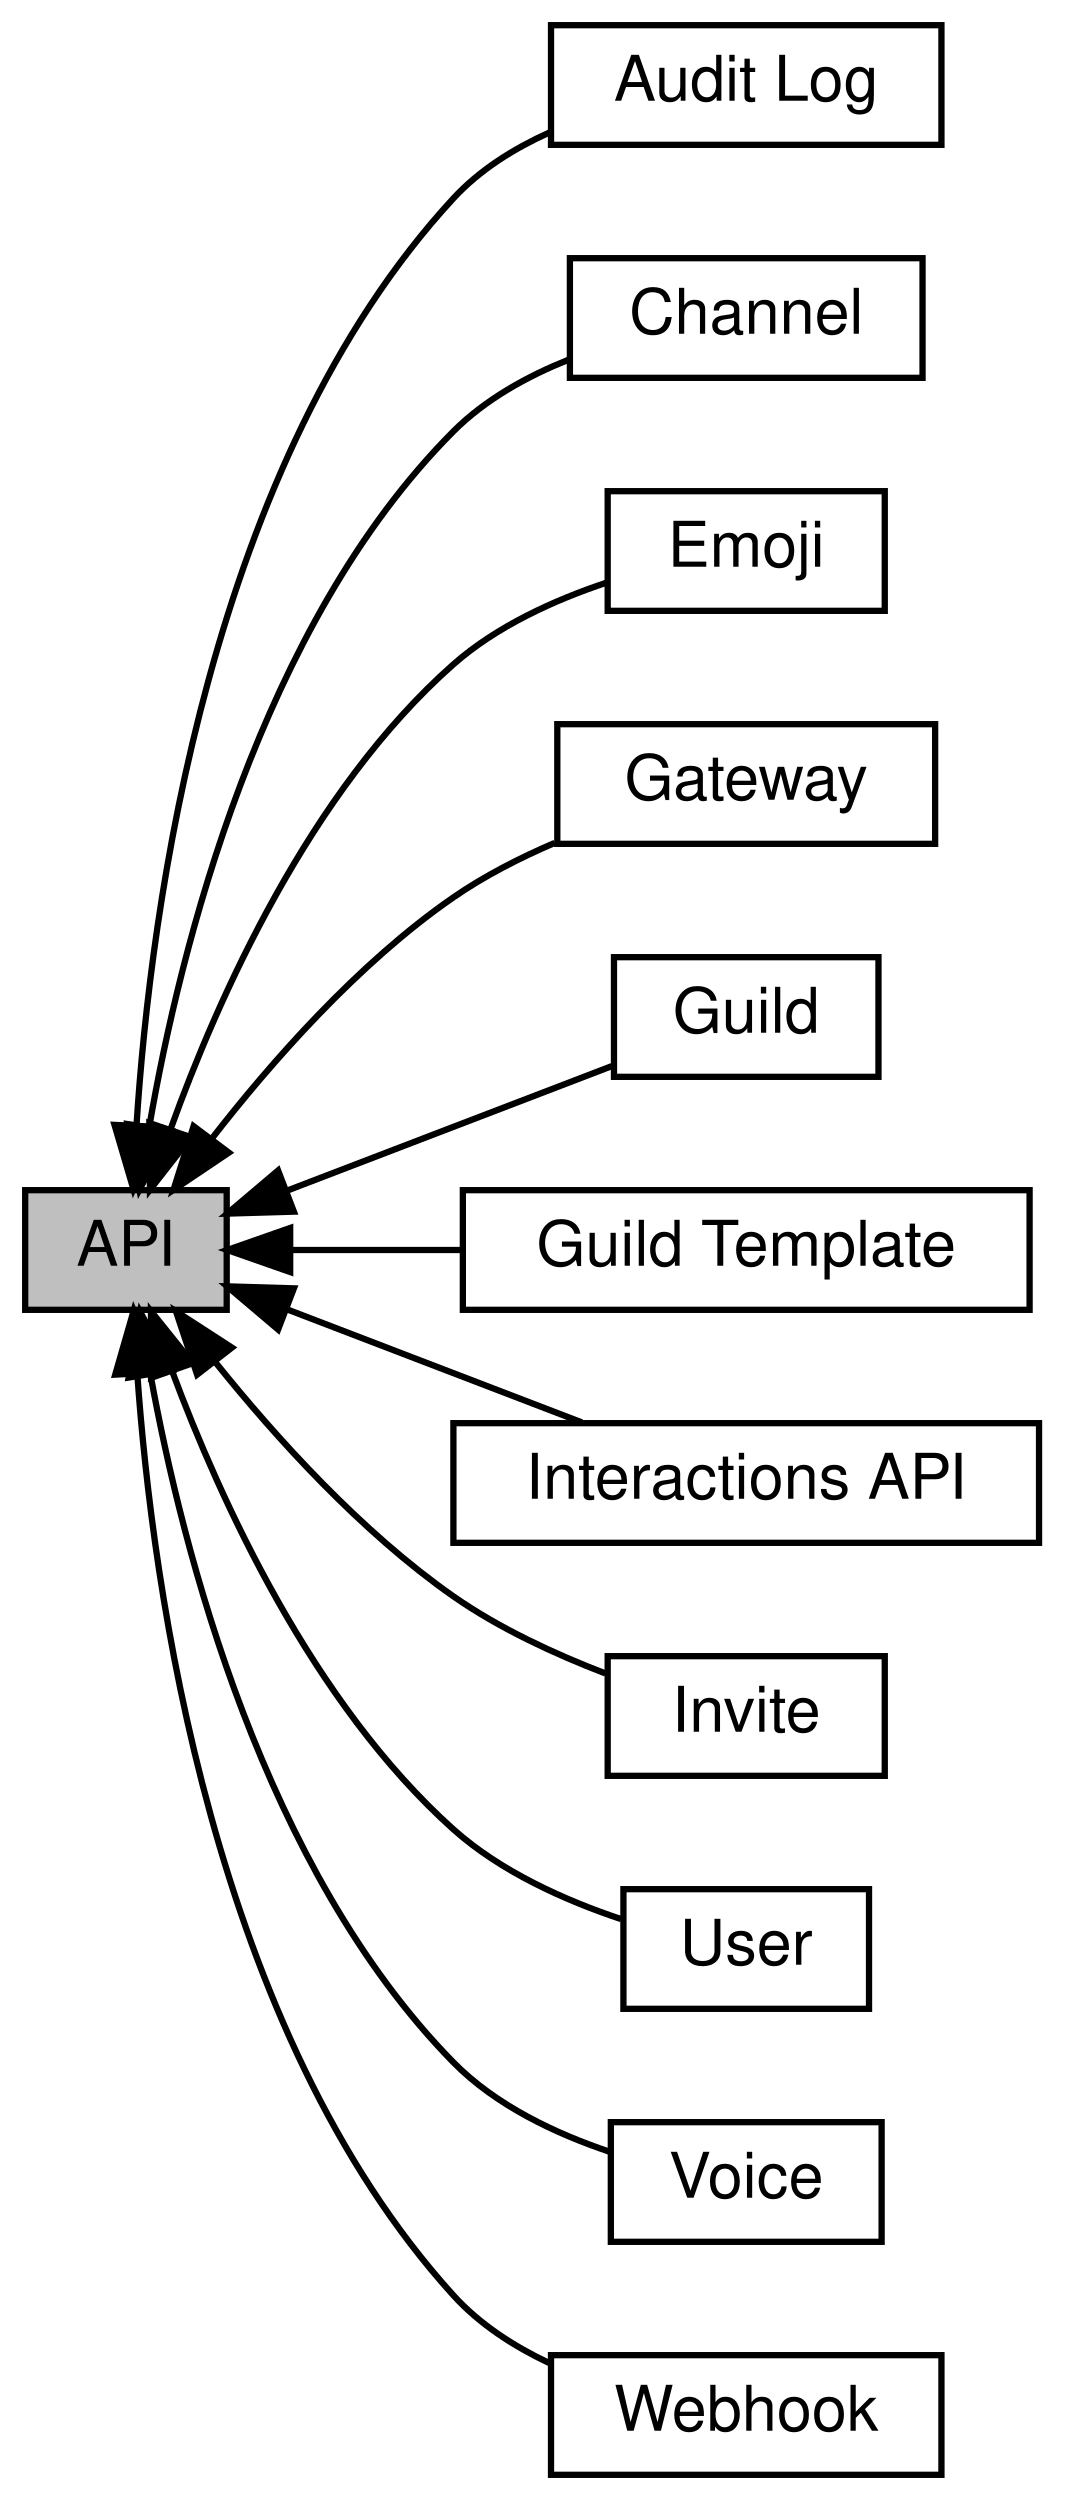
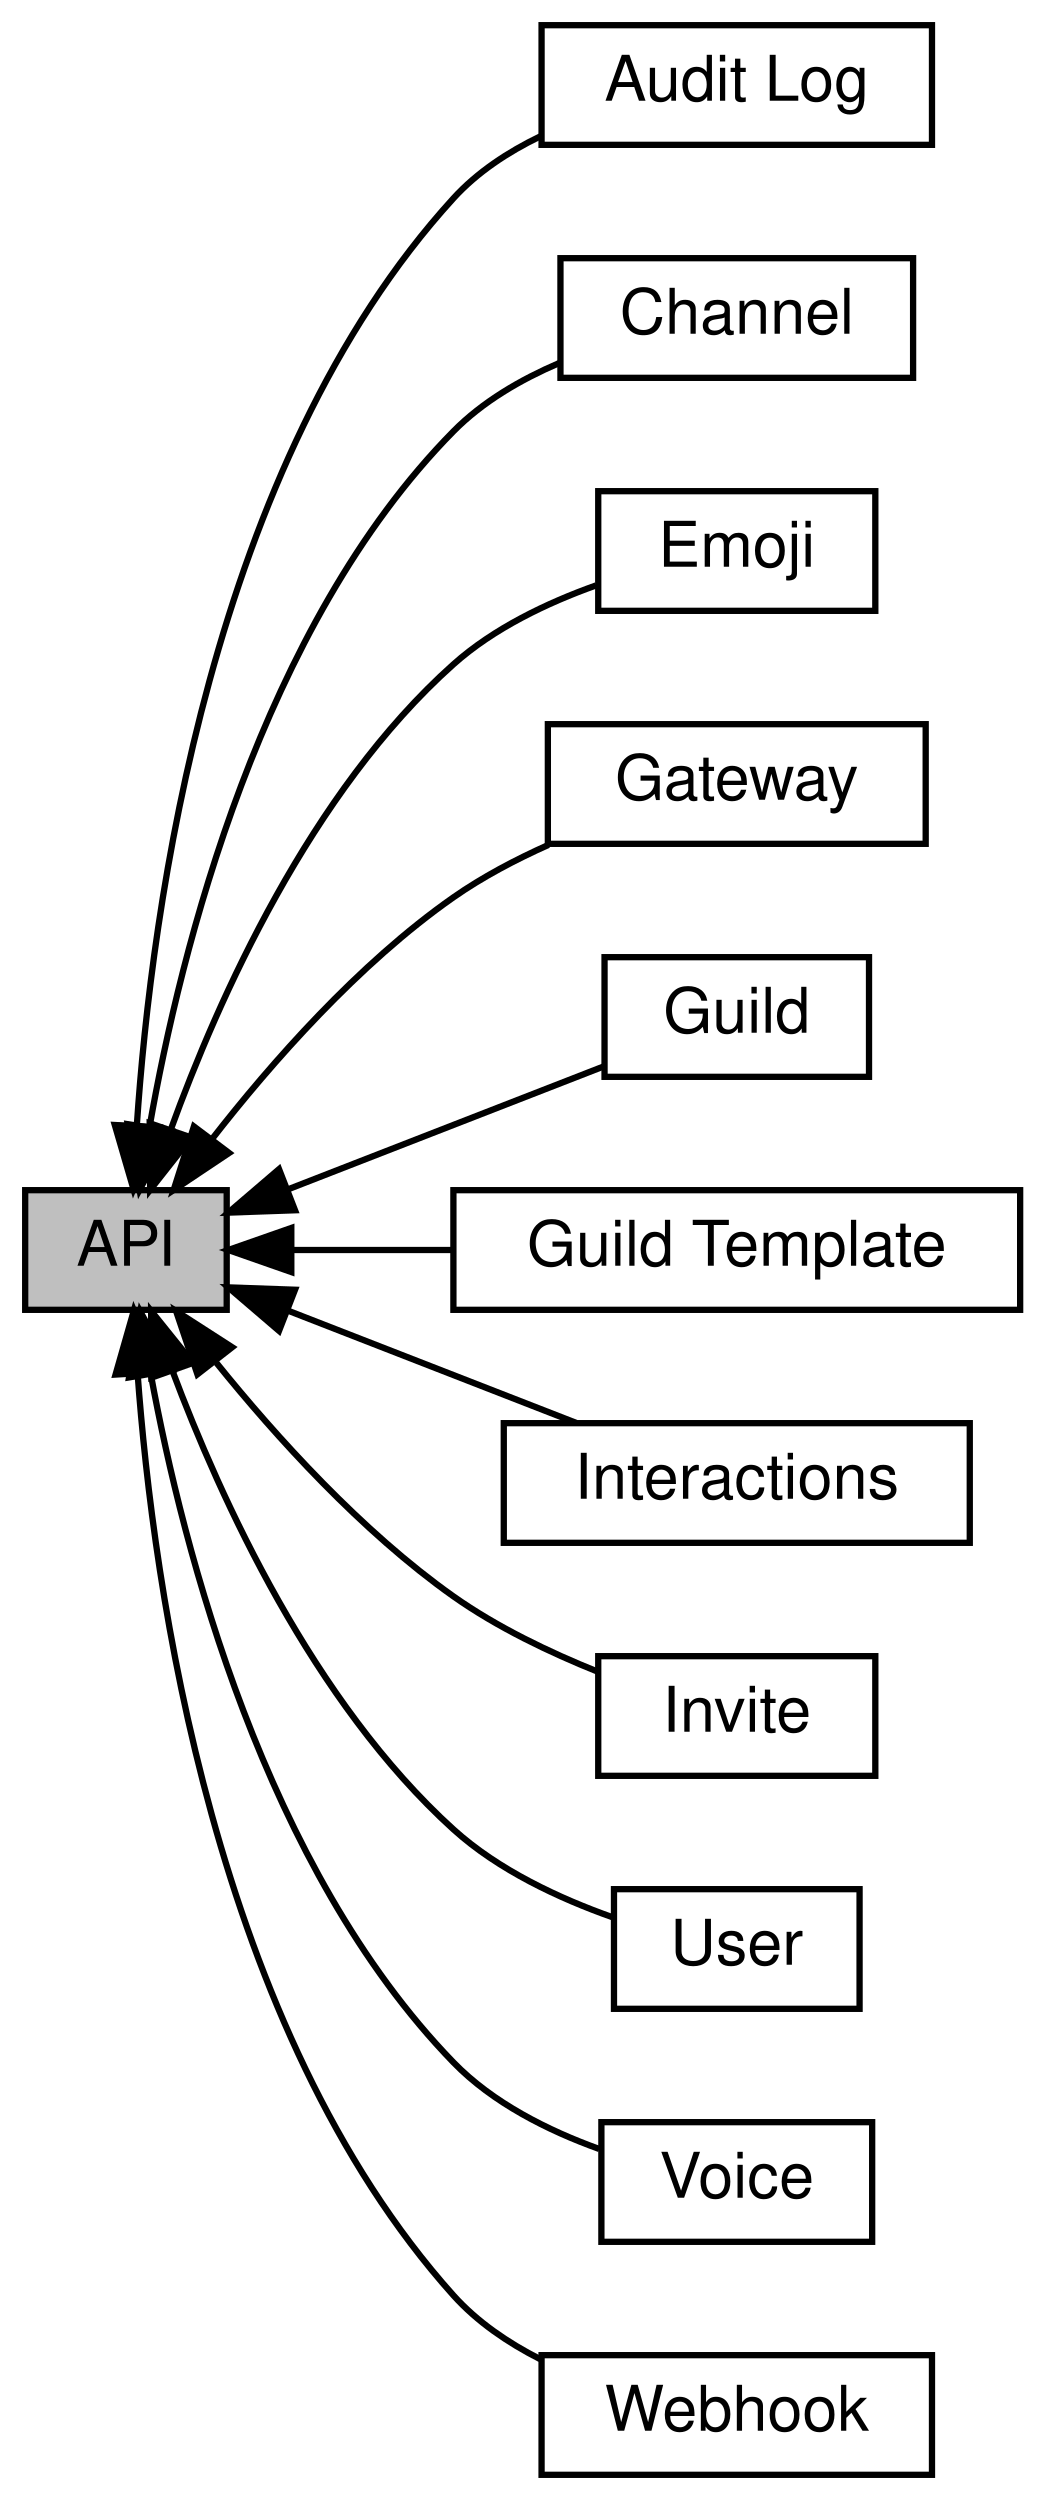
- <svg xmlns="http://www.w3.org/2000/svg" xmlns:xlink="http://www.w3.org/1999/xlink" width="169pt" height="397pt" viewBox="0.00 0.00 169.00 397.00">
+ <svg xmlns="http://www.w3.org/2000/svg" xmlns:xlink="http://www.w3.org/1999/xlink" width="166pt" height="397pt" viewBox="0.00 0.00 166.00 397.00">
  <g id="graph0" class="graph" transform="scale(1 1) rotate(0) translate(4 393)">
    <g id="node1" class="node">
      <g id="a_node1">
        <a xlink:title="The Discord public API supported by Concord.">
          <polygon fill="#bfbfbf" stroke="black" points="32,-204 0,-204 0,-185 32,-185 32,-204" />
          <text text-anchor="middle" x="16" y="-192" font-family="Helvetica,sans-Serif" font-size="10.00">API</text>
        </a>
      </g>
    </g>
    <g id="node2" class="node">
      <g id="a_node2">
        <a xlink:href="group__DiscordAPIAuditLog.html" target="_top" xlink:title="Audit Log's public API supported by Concord.">
-           <polygon fill="none" stroke="black" points="145.5,-389 83.5,-389 83.5,-370 145.5,-370 145.5,-389" />
-           <text text-anchor="middle" x="114.5" y="-377" font-family="Helvetica,sans-Serif" font-size="10.00">Audit Log</text>
+           <polygon fill="none" stroke="black" points="144,-389 82,-389 82,-370 144,-370 144,-389" />
+           <text text-anchor="middle" x="113" y="-377" font-family="Helvetica,sans-Serif" font-size="10.00">Audit Log</text>
+         </a>
+       </g>
+     </g>
+     <g id="edge2" class="edge">
+       <path fill="none" stroke="black" d="M17.73,-214.31C20.03,-248.56 29.46,-319.24 68,-361.5 71.78,-365.65 76.66,-368.86 81.78,-371.34" />
+       <polygon fill="black" stroke="black" points="21.22,-213.98 17.19,-204.18 14.23,-214.35 21.22,-213.98" />
+     </g>
+     <g id="node3" class="node">
+       <g id="a_node3">
+         <a xlink:href="group__DiscordAPIChannel.html" target="_top" xlink:title="Channel's public API supported by Concord.">
+           <polygon fill="none" stroke="black" points="141,-352 85,-352 85,-333 141,-333 141,-352" />
+           <text text-anchor="middle" x="113" y="-340" font-family="Helvetica,sans-Serif" font-size="10.00">Channel</text>
+         </a>
+       </g>
+     </g>
+     <g id="edge3" class="edge">
+       <path fill="none" stroke="black" d="M19.77,-214.18C24.7,-242.18 37.49,-293.54 68,-324.5 72.63,-329.2 78.67,-332.72 84.78,-335.34" />
+       <polygon fill="black" stroke="black" points="23.19,-213.38 18.16,-204.05 16.28,-214.48 23.19,-213.38" />
+     </g>
+     <g id="node4" class="node">
+       <g id="a_node4">
+         <a xlink:href="group__DiscordAPIEmoji.html" target="_top" xlink:title="Emoji's public API supported by Concord.">
+           <polygon fill="none" stroke="black" points="135,-315 91,-315 91,-296 135,-296 135,-315" />
+           <text text-anchor="middle" x="113" y="-303" font-family="Helvetica,sans-Serif" font-size="10.00">Emoji</text>
+         </a>
+       </g>
+     </g>
+     <g id="edge4" class="edge">
+       <path fill="none" stroke="black" d="M23.13,-213.65C30.66,-234.4 45.31,-267.24 68,-287.5 74.4,-293.22 82.87,-297.26 90.66,-300.04" />
+       <polygon fill="black" stroke="black" points="26.39,-212.36 19.84,-204.04 19.77,-214.63 26.39,-212.36" />
+     </g>
+     <g id="node5" class="node">
+       <g id="a_node5">
+         <a xlink:href="group__DiscordAPIGateway.html" target="_top" xlink:title="Gateway's public API supported by Concord.">
+           <polygon fill="none" stroke="black" points="143,-278 83,-278 83,-259 143,-259 143,-278" />
+           <text text-anchor="middle" x="113" y="-266" font-family="Helvetica,sans-Serif" font-size="10.00">Gateway</text>
+         </a>
+       </g>
+     </g>
+     <g id="edge5" class="edge">
+       <path fill="none" stroke="black" d="M29.63,-212.07C39.07,-224.19 52.91,-239.95 68,-250.5 72.6,-253.72 77.86,-256.49 83.11,-258.84" />
+       <polygon fill="black" stroke="black" points="32.38,-209.91 23.57,-204.02 26.79,-214.12 32.38,-209.91" />
+     </g>
+     <g id="node6" class="node">
+       <g id="a_node6">
+         <a xlink:href="group__DiscordAPIGuild.html" target="_top" xlink:title="Guild's public API supported by Concord.">
+           <polygon fill="none" stroke="black" points="134,-241 92,-241 92,-222 134,-222 134,-241" />
+           <text text-anchor="middle" x="113" y="-229" font-family="Helvetica,sans-Serif" font-size="10.00">Guild</text>
+         </a>
+       </g>
+     </g>
+     <g id="edge6" class="edge">
+       <path fill="none" stroke="black" d="M41.78,-204.15C57.36,-210.22 77.19,-217.94 91.81,-223.63" />
+       <polygon fill="black" stroke="black" points="42.85,-200.81 32.26,-200.44 40.31,-207.34 42.85,-200.81" />
+     </g>
+     <g id="node7" class="node">
+       <g id="a_node7">
+         <a xlink:href="group__DiscordAPIGuildTemplate.html" target="_top" xlink:title="Guild Template's public API supported by Concord.">
+           <polygon fill="none" stroke="black" points="158,-204 68,-204 68,-185 158,-185 158,-204" />
+           <text text-anchor="middle" x="113" y="-192" font-family="Helvetica,sans-Serif" font-size="10.00">Guild Template</text>
+         </a>
+       </g>
+     </g>
+     <g id="edge7" class="edge">
+       <path fill="none" stroke="black" d="M42.45,-194.5C50.22,-194.5 59,-194.5 67.64,-194.5" />
+       <polygon fill="black" stroke="black" points="42.26,-191 32.26,-194.5 42.26,-198 42.26,-191" />
+     </g>
+     <g id="node8" class="node">
+       <g id="a_node8">
+         <a xlink:href="group__DiscordAPIInteractions.html" target="_top" xlink:title="Interactions public API supported by Concord.">
+           <polygon fill="none" stroke="black" points="150,-167 76,-167 76,-148 150,-148 150,-167" />
+           <text text-anchor="middle" x="113" y="-155" font-family="Helvetica,sans-Serif" font-size="10.00">Interactions</text>
        </a>
      </g>
    </g>
    <g id="edge1" class="edge">
-       <path fill="none" stroke="black" d="M17.68,-214.36C19.9,-248.68 29.21,-319.47 68,-361.5 72.15,-366 77.56,-369.39 83.2,-371.94" />
-       <polygon fill="black" stroke="black" points="21.17,-214.02 17.17,-204.21 14.18,-214.37 21.17,-214.02" />
-     </g>
-     <g id="node3" class="node">
-       <g id="a_node3">
-         <a xlink:href="group__DiscordAPIChannel.html" target="_top" xlink:title="Channel's public API supported by Concord.">
-           <polygon fill="none" stroke="black" points="142.5,-352 86.5,-352 86.5,-333 142.5,-333 142.5,-352" />
-           <text text-anchor="middle" x="114.5" y="-340" font-family="Helvetica,sans-Serif" font-size="10.00">Channel</text>
-         </a>
-       </g>
-     </g>
-     <g id="edge2" class="edge">
-       <path fill="none" stroke="black" d="M19.73,-214.23C24.59,-242.29 37.31,-293.72 68,-324.5 73.04,-329.55 79.67,-333.23 86.31,-335.89" />
-       <polygon fill="black" stroke="black" points="23.14,-213.42 18.14,-204.08 16.23,-214.5 23.14,-213.42" />
-     </g>
-     <g id="node4" class="node">
-       <g id="a_node4">
-         <a xlink:href="group__DiscordAPIEmoji.html" target="_top" xlink:title="Emoji's public API supported by Concord.">
-           <polygon fill="none" stroke="black" points="136.5,-315 92.5,-315 92.5,-296 136.5,-296 136.5,-315" />
-           <text text-anchor="middle" x="114.5" y="-303" font-family="Helvetica,sans-Serif" font-size="10.00">Emoji</text>
-         </a>
-       </g>
-     </g>
-     <g id="edge4" class="edge">
-       <path fill="none" stroke="black" d="M23.09,-213.7C30.58,-234.49 45.19,-267.37 68,-287.5 74.88,-293.57 84.05,-297.72 92.36,-300.49" />
-       <polygon fill="black" stroke="black" points="26.34,-212.41 19.81,-204.06 19.72,-214.66 26.34,-212.41" />
-     </g>
-     <g id="node5" class="node">
-       <g id="a_node5">
-         <a xlink:href="group__DiscordAPIGateway.html" target="_top" xlink:title="Gateway's public API supported by Concord.">
-           <polygon fill="none" stroke="black" points="144.5,-278 84.5,-278 84.5,-259 144.5,-259 144.5,-278" />
-           <text text-anchor="middle" x="114.5" y="-266" font-family="Helvetica,sans-Serif" font-size="10.00">Gateway</text>
-         </a>
-       </g>
-     </g>
-     <g id="edge5" class="edge">
-       <path fill="none" stroke="black" d="M29.59,-212.13C39.02,-224.27 52.85,-240.04 68,-250.5 72.89,-253.88 78.51,-256.76 84.09,-259.15" />
-       <polygon fill="black" stroke="black" points="32.34,-209.96 23.55,-204.05 26.74,-214.16 32.34,-209.96" />
-     </g>
-     <g id="node6" class="node">
-       <g id="a_node6">
-         <a xlink:href="group__DiscordAPIGuild.html" target="_top" xlink:title="Guild's public API supported by Concord.">
-           <polygon fill="none" stroke="black" points="135.5,-241 93.5,-241 93.5,-222 135.5,-222 135.5,-241" />
-           <text text-anchor="middle" x="114.5" y="-229" font-family="Helvetica,sans-Serif" font-size="10.00">Guild</text>
-         </a>
-       </g>
-     </g>
-     <g id="edge6" class="edge">
-       <path fill="none" stroke="black" d="M41.8,-204.01C57.73,-210.12 78.17,-217.96 93.15,-223.7" />
-       <polygon fill="black" stroke="black" points="42.67,-200.59 32.08,-200.28 40.16,-207.13 42.67,-200.59" />
-     </g>
-     <g id="node7" class="node">
-       <g id="a_node7">
-         <a xlink:href="group__DiscordAPIGuildTemplate.html" target="_top" xlink:title="Guild Template's public API supported by Concord.">
-           <polygon fill="none" stroke="black" points="159.5,-204 69.5,-204 69.5,-185 159.5,-185 159.5,-204" />
-           <text text-anchor="middle" x="114.5" y="-192" font-family="Helvetica,sans-Serif" font-size="10.00">Guild Template</text>
-         </a>
-       </g>
-     </g>
-     <g id="edge7" class="edge">
-       <path fill="none" stroke="black" d="M42.21,-194.5C50.53,-194.5 60.04,-194.5 69.34,-194.5" />
-       <polygon fill="black" stroke="black" points="42.08,-191 32.08,-194.5 42.08,-198 42.08,-191" />
-     </g>
-     <g id="node8" class="node">
-       <g id="a_node8">
-         <a xlink:href="group__DiscordAPIInteractions.html" target="_top" xlink:title="Interactions public API supported by Concord.">
-           <polygon fill="none" stroke="black" points="161,-167 68,-167 68,-148 161,-148 161,-167" />
-           <text text-anchor="middle" x="114.5" y="-155" font-family="Helvetica,sans-Serif" font-size="10.00">Interactions API</text>
-         </a>
-       </g>
-     </g>
-     <g id="edge3" class="edge">
-       <path fill="none" stroke="black" d="M41.75,-185.01C56.06,-179.52 74.03,-172.64 88.4,-167.12" />
-       <polygon fill="black" stroke="black" points="40.16,-181.87 32.08,-188.72 42.67,-188.41 40.16,-181.87" />
+       <path fill="none" stroke="black" d="M41.81,-184.84C55.9,-179.35 73.47,-172.51 87.51,-167.04" />
+       <polygon fill="black" stroke="black" points="40.31,-181.66 32.26,-188.56 42.85,-188.19 40.31,-181.66" />
    </g>
    <g id="node9" class="node">
      <g id="a_node9">
        <a xlink:href="group__DiscordAPIInvite.html" target="_top" xlink:title="Invite's public API supported by Concord.">
-           <polygon fill="none" stroke="black" points="136.5,-130 92.5,-130 92.5,-111 136.5,-111 136.5,-130" />
-           <text text-anchor="middle" x="114.5" y="-118" font-family="Helvetica,sans-Serif" font-size="10.00">Invite</text>
+           <polygon fill="none" stroke="black" points="135,-130 91,-130 91,-111 135,-111 135,-130" />
+           <text text-anchor="middle" x="113" y="-118" font-family="Helvetica,sans-Serif" font-size="10.00">Invite</text>
        </a>
      </g>
    </g>
    <g id="edge8" class="edge">
-       <path fill="none" stroke="black" d="M30.32,-176.53C39.78,-164.76 53.36,-149.72 68,-139.5 75.3,-134.4 84.18,-130.31 92.15,-127.25" />
-       <polygon fill="black" stroke="black" points="27.3,-174.71 23.94,-184.76 32.83,-179 27.3,-174.71" />
+       <path fill="none" stroke="black" d="M30.36,-176.59C39.84,-164.84 53.43,-149.8 68,-139.5 74.93,-134.6 83.32,-130.59 90.91,-127.54" />
+       <polygon fill="black" stroke="black" points="27.35,-174.76 23.96,-184.8 32.87,-179.06 27.35,-174.76" />
    </g>
    <g id="node10" class="node">
      <g id="a_node10">
        <a xlink:href="group__DiscordAPIUser.html" target="_top" xlink:title="User's public API supported by Concord.">
-           <polygon fill="none" stroke="black" points="134,-93 95,-93 95,-74 134,-74 134,-93" />
-           <text text-anchor="middle" x="114.5" y="-81" font-family="Helvetica,sans-Serif" font-size="10.00">User</text>
+           <polygon fill="none" stroke="black" points="132.5,-93 93.5,-93 93.5,-74 132.5,-74 132.5,-93" />
+           <text text-anchor="middle" x="113" y="-81" font-family="Helvetica,sans-Serif" font-size="10.00">User</text>
        </a>
      </g>
    </g>
    <g id="edge9" class="edge">
-       <path fill="none" stroke="black" d="M23.33,-175.27C30.97,-154.75 45.64,-122.52 68,-102.5 75.53,-95.76 85.78,-91.2 94.65,-88.24" />
-       <polygon fill="black" stroke="black" points="19.99,-174.2 19.97,-184.8 26.6,-176.53 19.99,-174.2" />
+       <path fill="none" stroke="black" d="M23.38,-175.32C31.05,-154.85 45.76,-122.65 68,-102.5 75.15,-96.02 84.86,-91.51 93.33,-88.52" />
+       <polygon fill="black" stroke="black" points="20.05,-174.23 20,-184.83 26.64,-176.57 20.05,-174.23" />
    </g>
    <g id="node11" class="node">
      <g id="a_node11">
        <a xlink:href="group__DiscordAPIVoice.html" target="_top" xlink:title="Voice's public API supported by Concord.">
-           <polygon fill="none" stroke="black" points="136,-56 93,-56 93,-37 136,-37 136,-56" />
-           <text text-anchor="middle" x="114.5" y="-44" font-family="Helvetica,sans-Serif" font-size="10.00">Voice</text>
+           <polygon fill="none" stroke="black" points="134.5,-56 91.5,-56 91.5,-37 134.5,-37 134.5,-56" />
+           <text text-anchor="middle" x="113" y="-44" font-family="Helvetica,sans-Serif" font-size="10.00">Voice</text>
        </a>
      </g>
    </g>
    <g id="edge10" class="edge">
-       <path fill="none" stroke="black" d="M19.92,-174.59C24.99,-146.75 37.91,-96.17 68,-65.5 74.71,-58.66 84.26,-54.16 92.88,-51.28" />
-       <polygon fill="black" stroke="black" points="16.43,-174.25 18.25,-184.69 23.34,-175.39 16.43,-174.25" />
+       <path fill="none" stroke="black" d="M19.97,-174.64C25.1,-146.86 38.09,-96.35 68,-65.5 74.25,-59.05 83.06,-54.66 91.16,-51.74" />
+       <polygon fill="black" stroke="black" points="16.49,-174.27 18.28,-184.72 23.39,-175.43 16.49,-174.27" />
    </g>
    <g id="node12" class="node">
      <g id="a_node12">
        <a xlink:href="group__DiscordAPIWebhook.html" target="_top" xlink:title="Webhook's public API supported by Concord.">
-           <polygon fill="none" stroke="black" points="145.5,-19 83.5,-19 83.5,0 145.5,0 145.5,-19" />
-           <text text-anchor="middle" x="114.5" y="-7" font-family="Helvetica,sans-Serif" font-size="10.00">Webhook</text>
+           <polygon fill="none" stroke="black" points="144,-19 82,-19 82,0 144,0 144,-19" />
+           <text text-anchor="middle" x="113" y="-7" font-family="Helvetica,sans-Serif" font-size="10.00">Webhook</text>
        </a>
      </g>
    </g>
    <g id="edge11" class="edge">
-       <path fill="none" stroke="black" d="M17.8,-174.84C20.2,-140.83 29.79,-70.63 68,-28.5 72.14,-23.93 77.55,-20.43 83.19,-17.76" />
-       <polygon fill="black" stroke="black" points="14.3,-174.71 17.23,-184.89 21.29,-175.1 14.3,-174.71" />
+       <path fill="none" stroke="black" d="M17.85,-174.88C20.33,-140.95 30.04,-70.86 68,-28.5 71.78,-24.29 76.65,-20.97 81.77,-18.37" />
+       <polygon fill="black" stroke="black" points="14.35,-174.72 17.26,-184.91 21.34,-175.14 14.35,-174.72" />
    </g>
  </g>
</svg>
